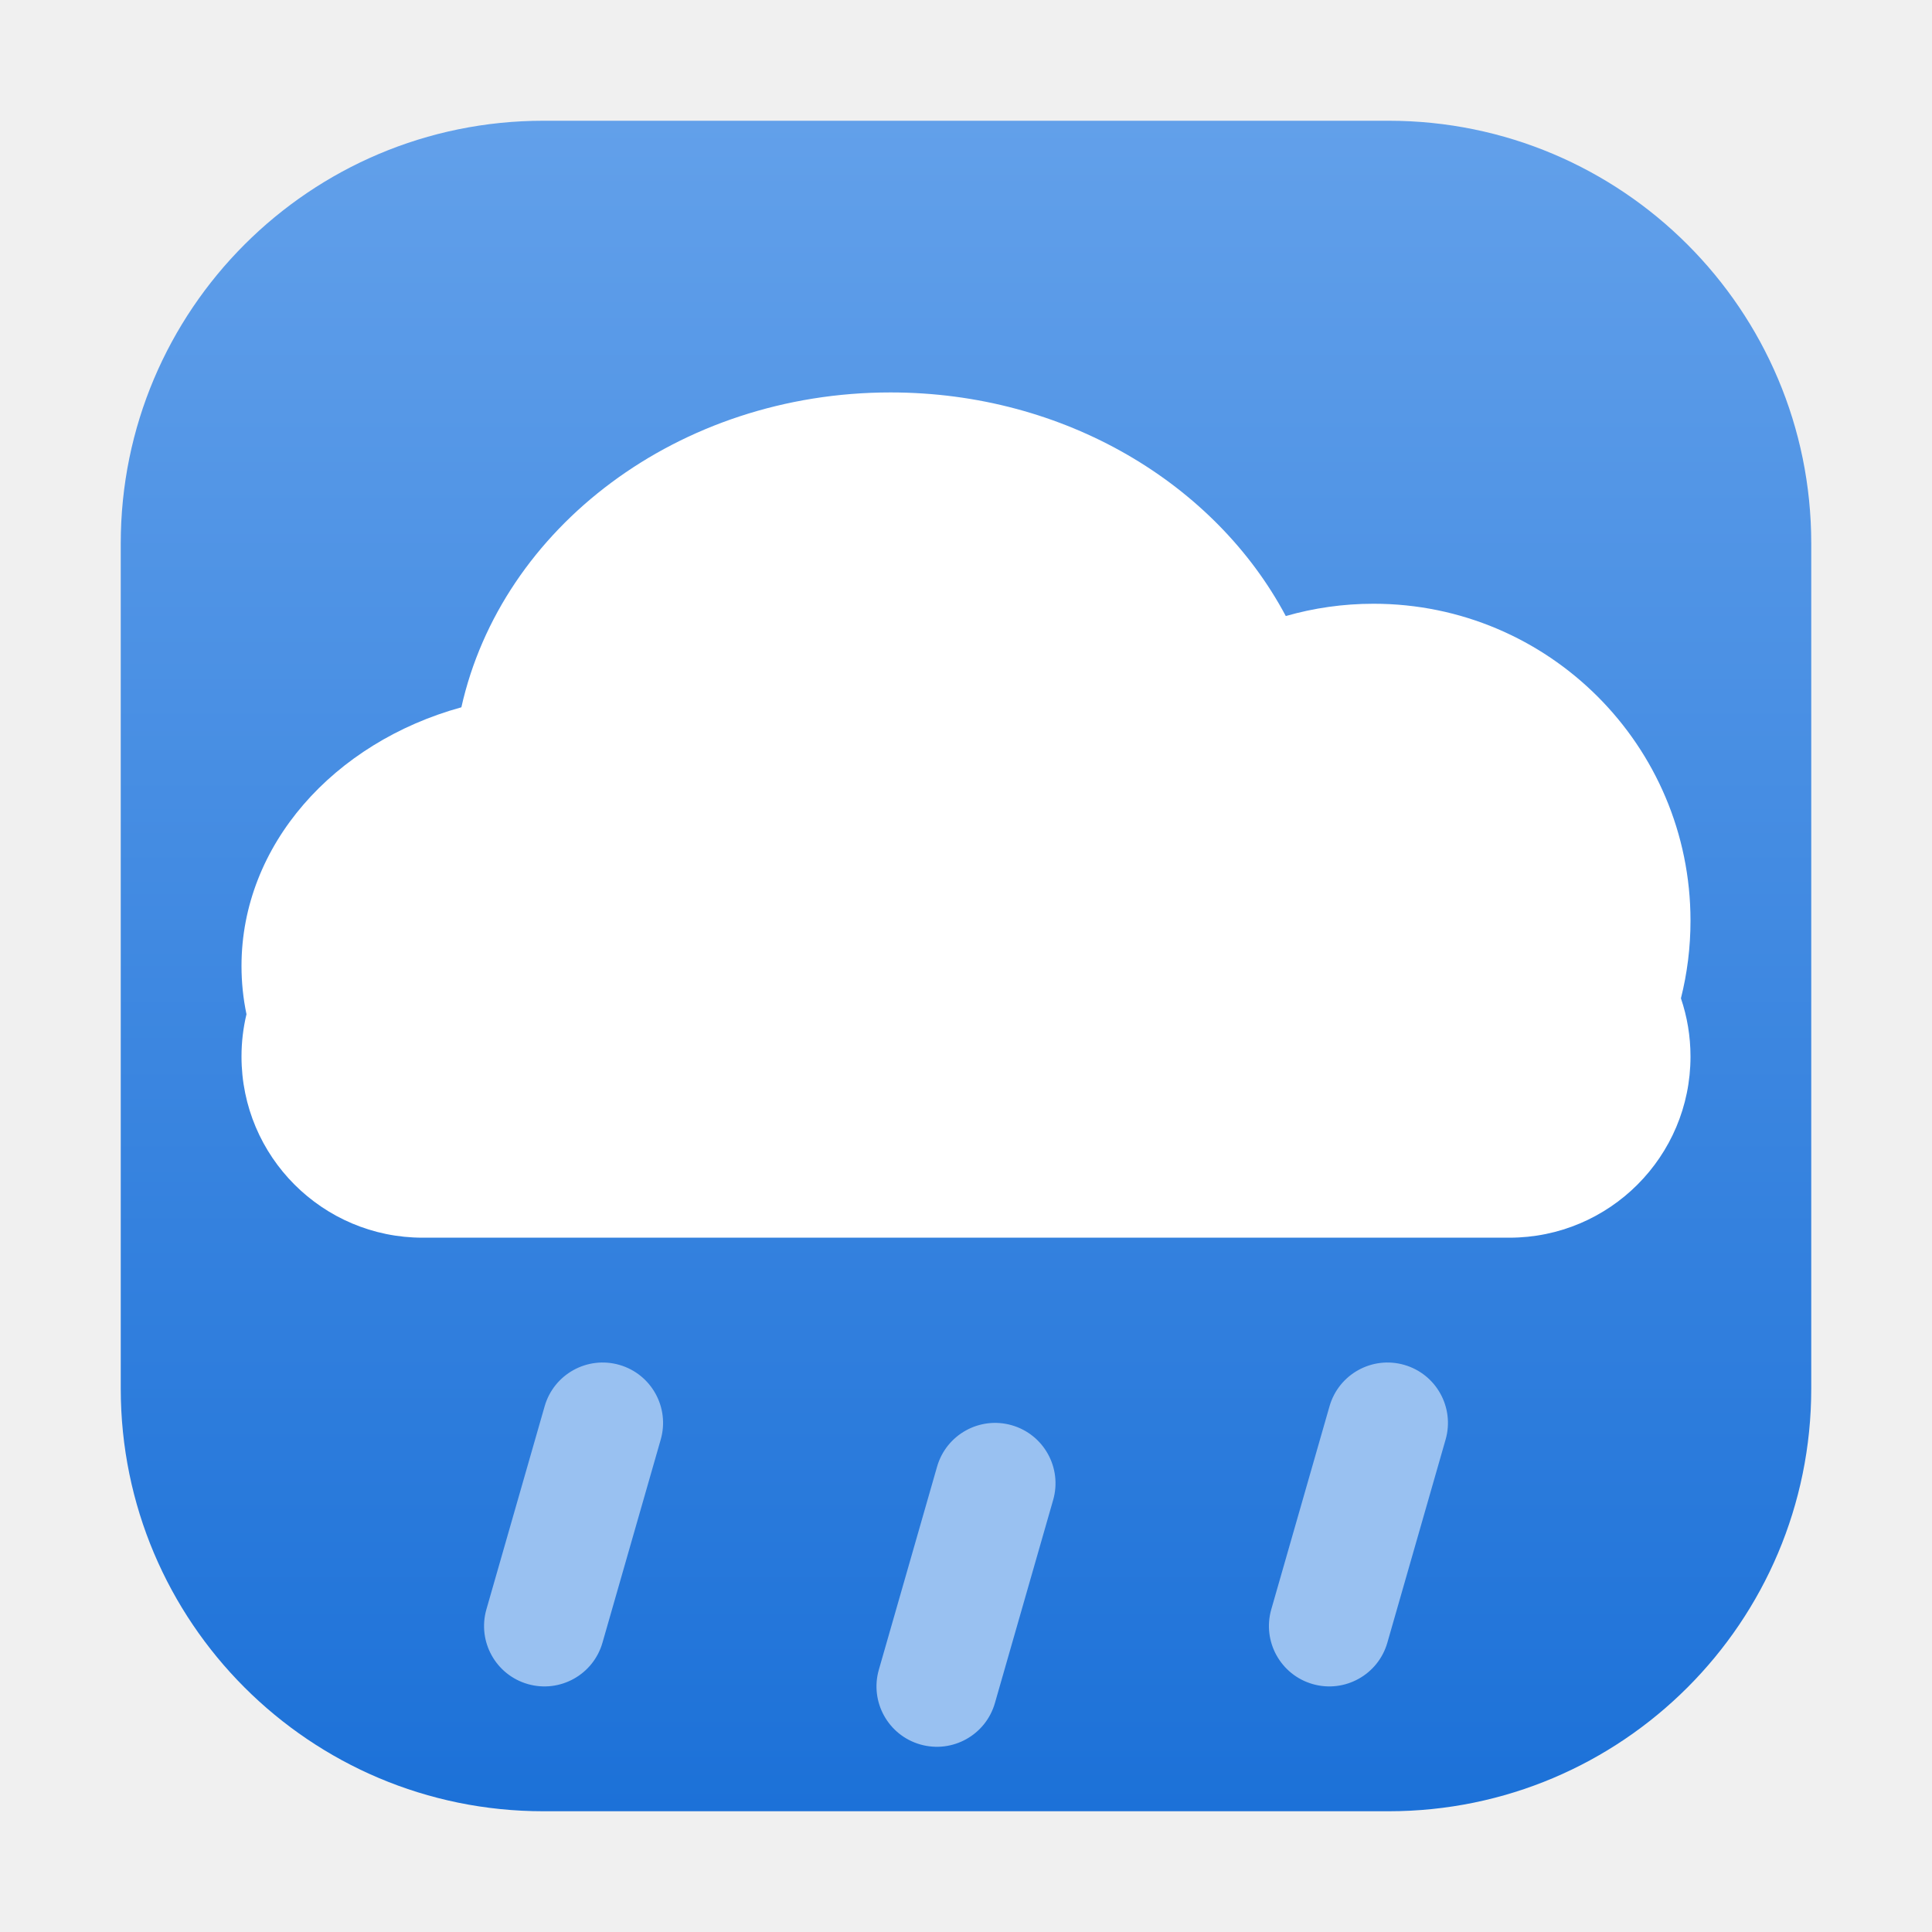
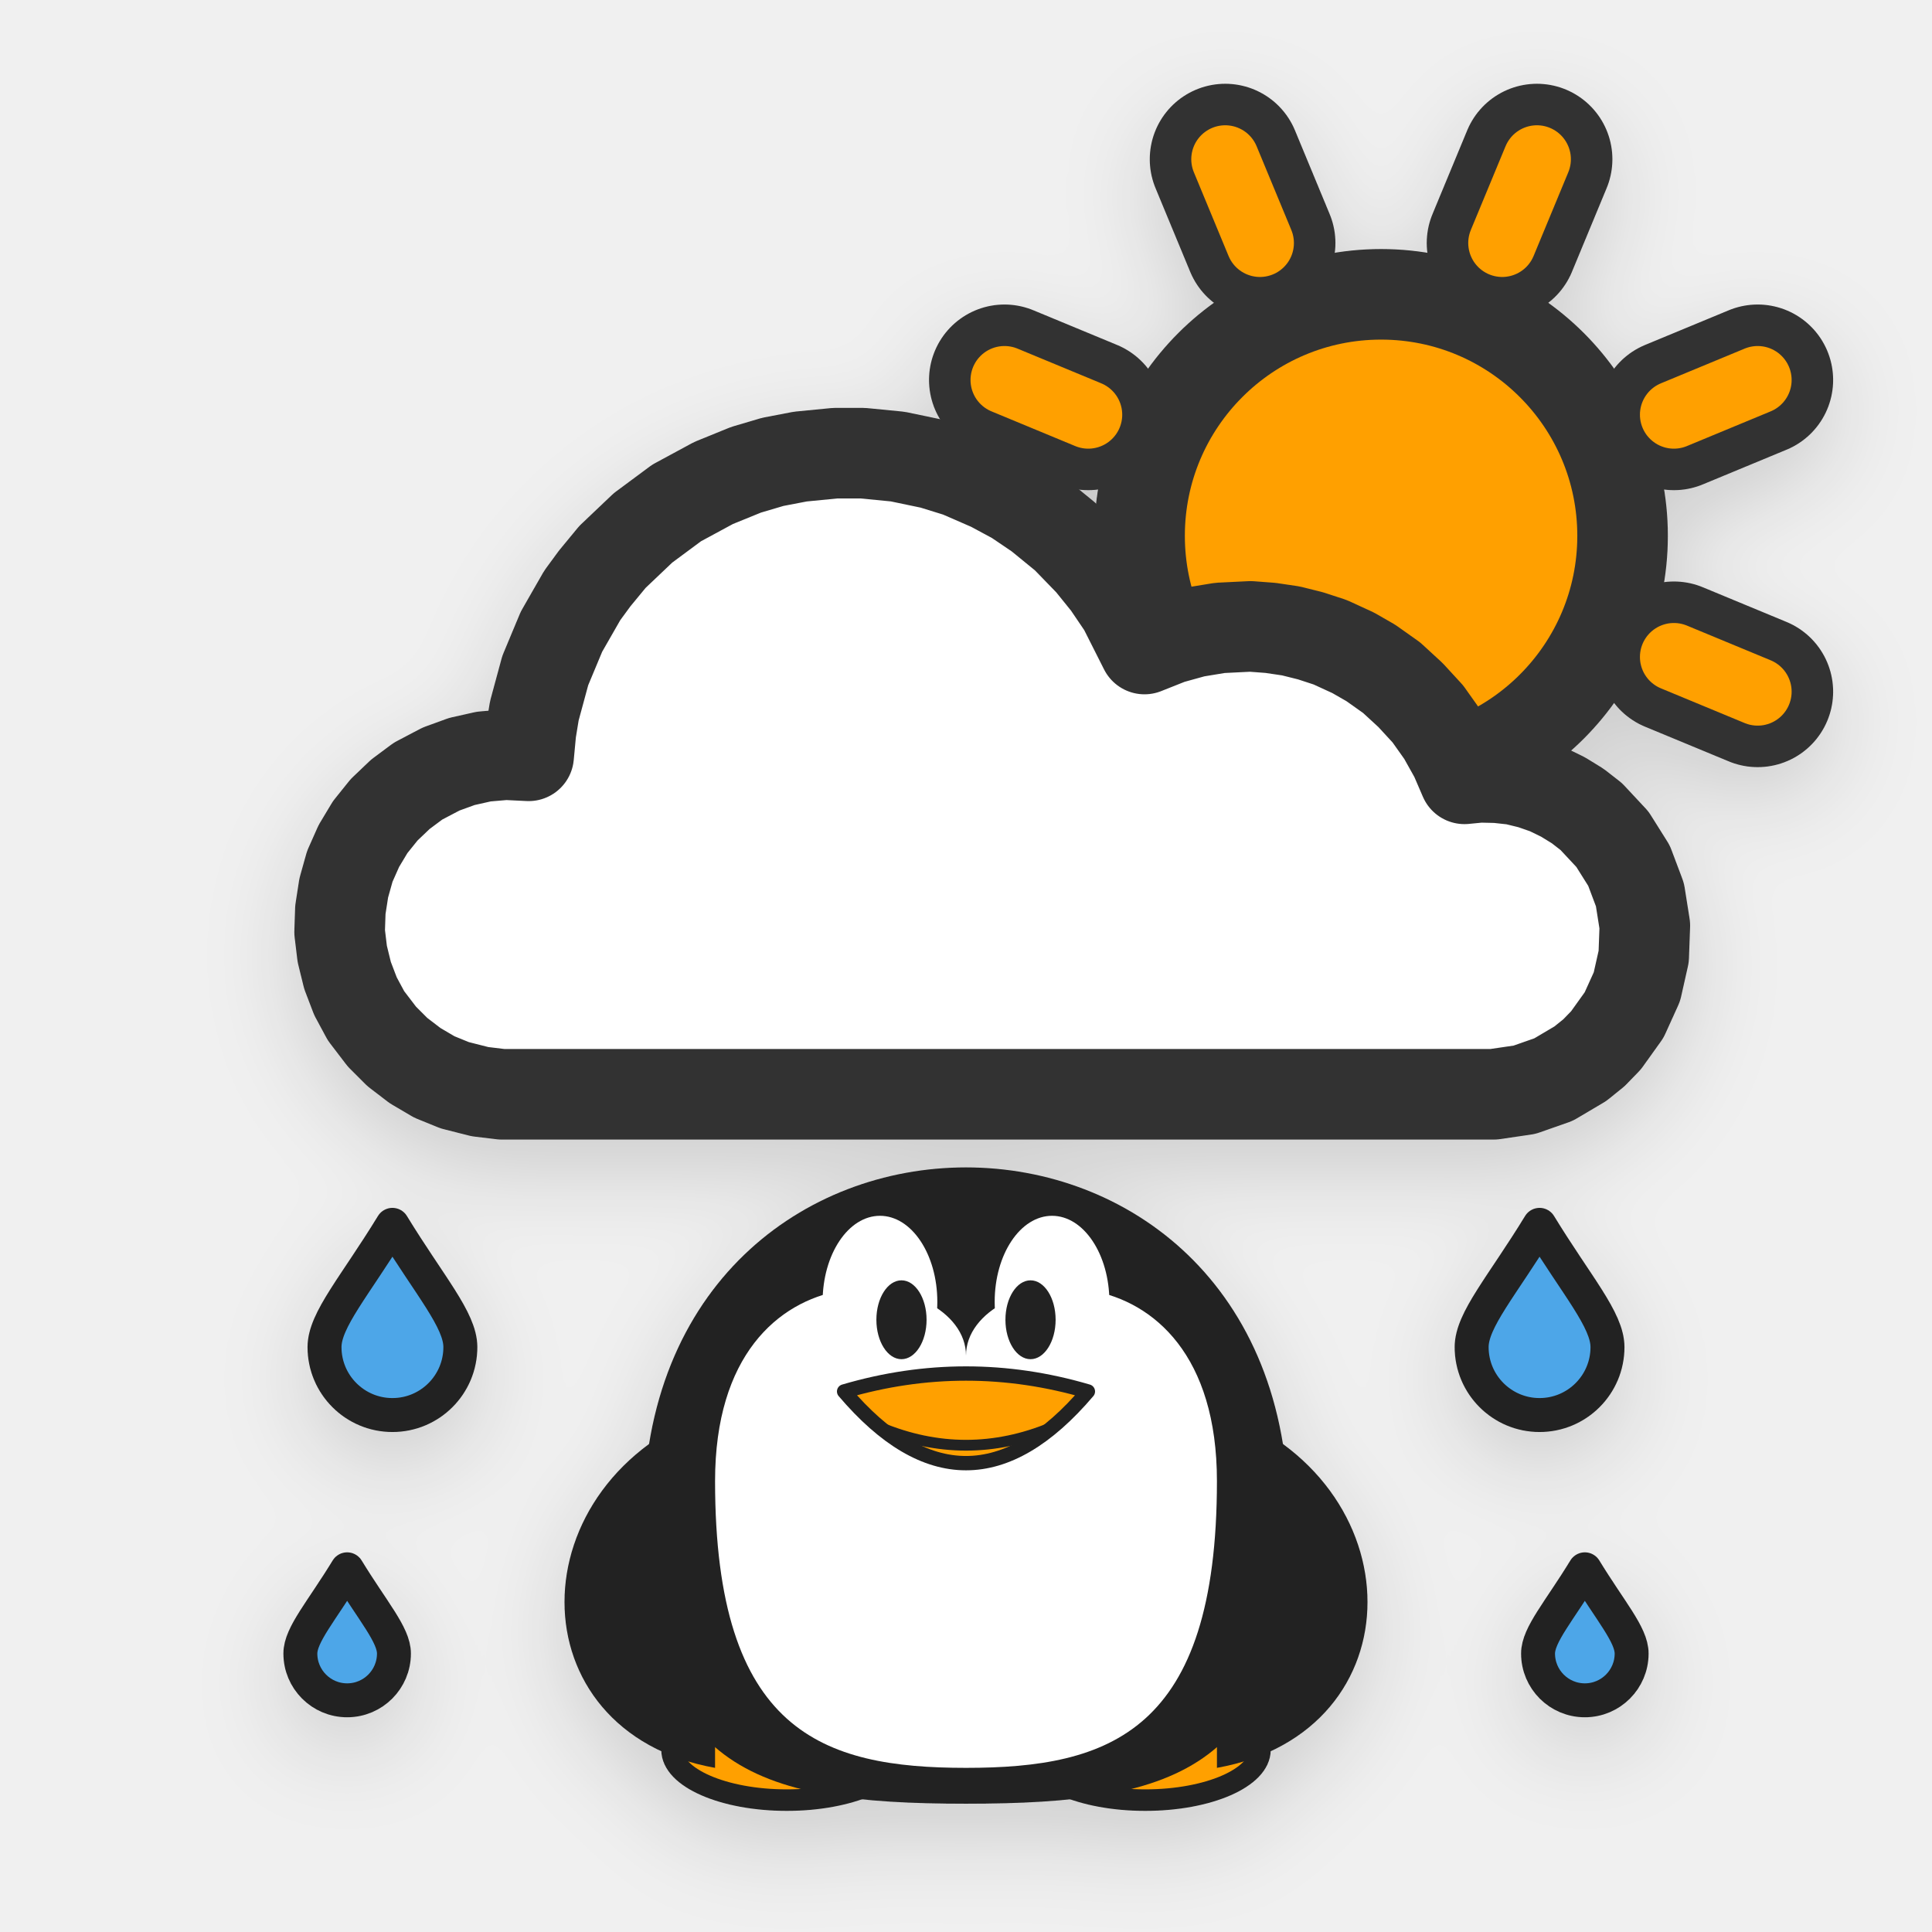
- <svg xmlns="http://www.w3.org/2000/svg" width="128" height="128" viewBox="0 0 128 128">
-   <defs>
-     <linearGradient id="linear-gradient-1" x1="64" y1="8" x2="64" y2="120" gradientUnits="userSpaceOnUse">
-       <stop offset="0" stop-color="#62a0ea" />
-       <stop offset="1" stop-color="#1c71d8" />
-     </linearGradient>
-   </defs>
-   <path d="M36 8 L92 8 C107.464 8 120 20.536 120 36 L120 92 C120 107.464 107.464 120 92 120 L36 120 C20.536 120 8 107.464 8 92 L8 36 C8 20.536 20.536 8 36 8 Z" fill="url(#linear-gradient-1)" />
-   <path d="M30.567 46.86 C33.227 34.963 44.946 26 59 26 C70.55 26 80.523 32.054 85.187 40.815 C87.033 40.284 88.983 40 91 40 C102.598 40 112 49.402 112 61 C112 62.774 111.78 64.496 111.366 66.141 C111.777 67.352 112 68.65 112 70 C112 76.627 106.627 82 100 82 L91 82 L37 82 L28 82 C21.373 82 16 76.627 16 70 C16 69.034 16.114 68.095 16.33 67.195 C16.113 66.158 16 65.09 16 64 C16 55.982 22.116 49.189 30.567 46.86 Z" fill="#ffffff" />
-   <path d="M41.032 90.426 L41.032 90.426 C43.156 91.035 44.383 93.25 43.775 95.374 L39.916 108.831 C39.307 110.955 37.092 112.183 34.968 111.574 L34.968 111.574 C32.844 110.965 31.617 108.75 32.225 106.626 L36.084 93.169 C36.693 91.045 38.908 89.817 41.032 90.426 Z" fill="#99c1f1" />
-   <path d="M67.032 94.426 L67.032 94.426 C69.156 95.035 70.383 97.25 69.775 99.374 L65.916 112.831 C65.307 114.955 63.092 116.183 60.968 115.574 L60.968 115.574 C58.844 114.965 57.617 112.75 58.225 110.626 L62.084 97.169 C62.693 95.045 64.908 93.817 67.032 94.426 Z" fill="#99c1f1" />
-   <path d="M93.032 90.426 L93.032 90.426 C95.156 91.035 96.383 93.25 95.775 95.374 L91.916 108.831 C91.307 110.955 89.092 112.183 86.968 111.574 L86.968 111.574 C84.844 110.965 83.617 108.75 84.225 106.626 L88.084 93.169 C88.693 91.045 90.908 89.817 93.032 90.426 Z" fill="#99c1f1" />
+ <svg xmlns="http://www.w3.org/2000/svg" viewBox="0 0 512 512" width="512" height="512">
+   <filter id="shadow" x="-15%" y="-15%" width="140%" height="140%">
+     <feDropShadow dx="0" dy="8" stdDeviation="12" flood-color="#000000" flood-opacity="0.15" />
+   </filter>
+   <g filter="url(#shadow)">
+     <line x1="443.6" y1="174.1" x2="465.8" y2="183.3" stroke="#333333" stroke-width="40" stroke-linecap="round" />
+     <line x1="288.4" y1="109.9" x2="266.2" y2="100.7" stroke="#333333" stroke-width="40" stroke-linecap="round" />
+     <line x1="333.9" y1="64.4" x2="324.7" y2="42.2" stroke="#333333" stroke-width="40" stroke-linecap="round" />
+     <line x1="398.1" y1="64.4" x2="407.3" y2="42.2" stroke="#333333" stroke-width="40" stroke-linecap="round" />
+     <line x1="443.6" y1="109.9" x2="465.8" y2="100.7" stroke="#333333" stroke-width="40" stroke-linecap="round" />
+     <circle cx="366" cy="142" r="64" fill="#FFA000" stroke="#333333" stroke-width="24" />
+     <line x1="443.6" y1="174.1" x2="465.8" y2="183.3" stroke="#FFA000" stroke-width="18" stroke-linecap="round" />
+     <line x1="288.4" y1="109.9" x2="266.2" y2="100.7" stroke="#FFA000" stroke-width="18" stroke-linecap="round" />
+     <line x1="333.9" y1="64.4" x2="324.7" y2="42.2" stroke="#FFA000" stroke-width="18" stroke-linecap="round" />
+     <line x1="398.1" y1="64.4" x2="407.3" y2="42.2" stroke="#FFA000" stroke-width="18" stroke-linecap="round" />
+     <line x1="443.6" y1="109.9" x2="465.8" y2="100.7" stroke="#FFA000" stroke-width="18" stroke-linecap="round" />
+     <path d="M 303.3 172.0 L 297.7 160.9 L 293.5 154.7 L 288.9 149.0 L 282.4 142.3 L 275.3 136.5 L 269.1 132.3 L 262.6 128.8 L 254.1 125.1 L 247.0 122.9 L 237.9 121.0 L 228.7 120.1 L 221.3 120.1 L 212.1 121.0 L 204.8 122.4 L 197.7 124.5 L 189.1 128.0 L 179.3 133.3 L 170.4 139.9 L 162.3 147.6 L 157.6 153.3 L 154.3 157.8 L 148.8 167.4 L 144.5 177.7 L 141.6 188.4 L 140.7 193.9 L 140.1 200.3 L 134.0 200.0 L 128.2 200.5 L 122.4 201.8 L 116.9 203.8 L 110.8 207.0 L 106.1 210.5 L 101.8 214.6 L 98.1 219.2 L 95.1 224.2 L 92.7 229.6 L 91.1 235.3 L 90.2 241.1 L 90.0 247.0 L 90.7 252.8 L 92.1 258.5 L 94.2 264.0 L 97.0 269.2 L 101.2 274.7 L 105.3 278.8 L 110.0 282.4 L 115.1 285.4 L 120.5 287.6 L 127.2 289.3 L 133.0 290.0 L 395.8 290.0 L 404.0 288.8 L 411.7 286.1 L 418.8 281.9 L 422.4 279.0 L 425.6 275.7 L 430.4 269.0 L 433.8 261.5 L 435.6 253.5 L 435.9 245.3 L 434.6 237.1 L 431.7 229.4 L 427.3 222.4 L 421.7 216.4 L 418.1 213.6 L 414.2 211.2 L 410.1 209.2 L 405.8 207.7 L 401.3 206.6 L 396.7 206.1 L 392.2 206.0 L 388.1 206.4 L 385.6 200.6 L 382.3 194.7 L 378.4 189.2 L 373.8 184.2 L 368.8 179.6 L 363.3 175.7 L 358.6 173.0 L 352.5 170.2 L 347.3 168.5 L 342.1 167.2 L 336.7 166.4 L 331.4 166.0 L 323.3 166.4 L 316.6 167.5 L 310.1 169.3 Z" fill="#FFFFFF" stroke="#333333" stroke-width="24" stroke-linejoin="round" />
+     <path transform="translate(104.0 348.0) scale(0.90)" d="M 0 -26 C 11 -8 20 2 20 10 A 20 20 0 0 1 -20 10 C -20 2 -11 -8 0 -26 Z" fill="#4DA6E8" stroke="#222222" stroke-width="10.0" stroke-linejoin="round" />
+     <path transform="translate(92.0 432.0) scale(0.62)" d="M 0 -26 C 11 -8 20 2 20 10 A 20 20 0 0 1 -20 10 C -20 2 -11 -8 0 -26 Z" fill="#4DA6E8" stroke="#222222" stroke-width="14.5" stroke-linejoin="round" />
+     <path transform="translate(408.0 348.0) scale(0.90)" d="M 0 -26 C 11 -8 20 2 20 10 A 20 20 0 0 1 -20 10 C -20 2 -11 -8 0 -26 Z" fill="#4DA6E8" stroke="#222222" stroke-width="10.0" stroke-linejoin="round" />
+     <path transform="translate(420.0 432.0) scale(0.62)" d="M 0 -26 C 11 -8 20 2 20 10 A 20 20 0 0 1 -20 10 C -20 2 -11 -8 0 -26 Z" fill="#4DA6E8" stroke="#222222" stroke-width="14.5" stroke-linejoin="round" />
+     <g transform="translate(256 478) scale(0.95) translate(-256 -440)">
+       <ellipse cx="206" cy="425" rx="32" ry="14" fill="#FFA000" stroke="#222222" stroke-width="6" />
+       <ellipse cx="306" cy="425" rx="32" ry="14" fill="#FFA000" stroke="#222222" stroke-width="6" />
+       <path d="M 186 330 C 130 350, 130 420, 186 430 Z" fill="#222222" />
+       <path d="M 326 330 C 382 350, 382 420, 326 430 Z" fill="#222222" />
+       <path d="M 166 360 C 166 230, 346 230, 346 360 C 346 430, 316 440, 256 440 C 196 440, 166 430, 166 360 Z" fill="#222222" />
+       <path d="M 186 350 C 186 280, 256 290, 256 315 C 256 290, 326 280, 326 350 C 326 420, 296 430, 256 430 C 216 430, 186 420, 186 350 Z" fill="#FFFFFF" />
+       <ellipse cx="232" cy="300" rx="16" ry="24" fill="#FFFFFF" />
+       <ellipse cx="280" cy="300" rx="16" ry="24" fill="#FFFFFF" />
+       <ellipse cx="238" cy="305" rx="7" ry="11" fill="#222222" />
+       <ellipse cx="274" cy="305" rx="7" ry="11" fill="#222222" />
+       <path d="M 222 325 Q 256 315 290 325 Q 256 365 222 325 Z" fill="#FFA000" stroke="#222222" stroke-width="4" stroke-linejoin="round" />
+       <path d="M 232 335 Q 256 345 280 335" fill="none" stroke="#222222" stroke-width="3" stroke-linecap="round" />
+     </g>
+   </g>
</svg>
